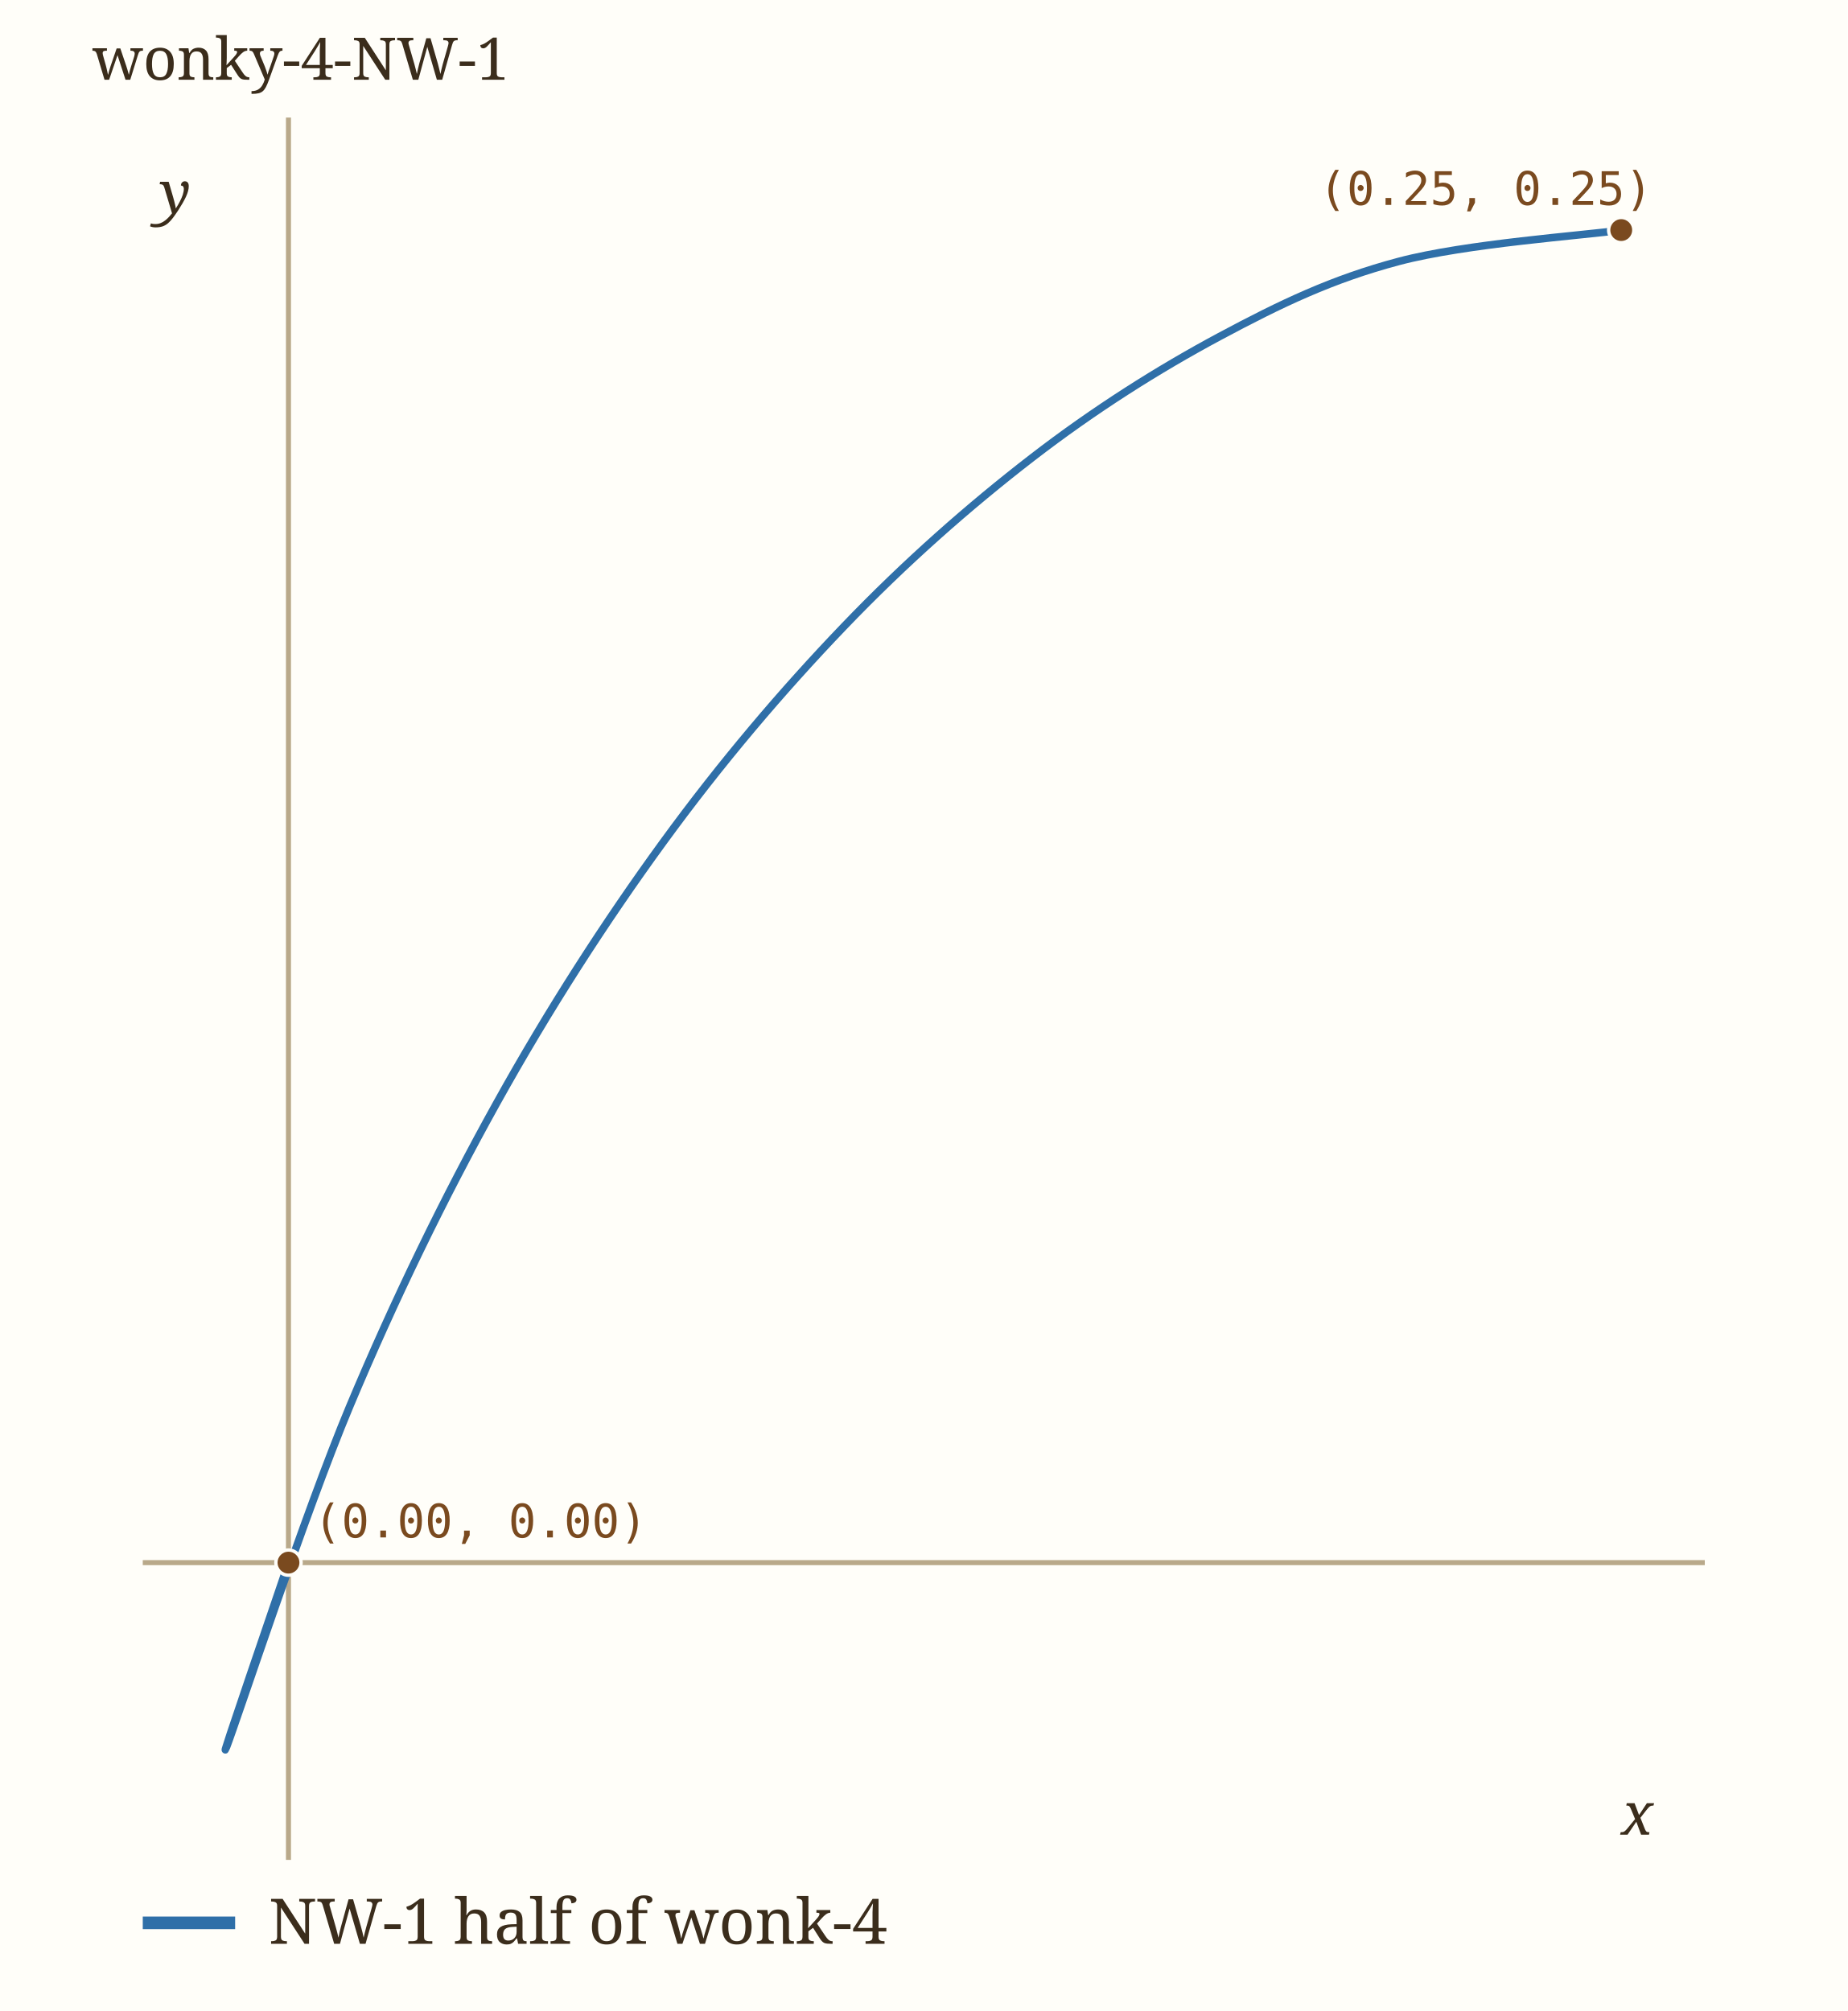
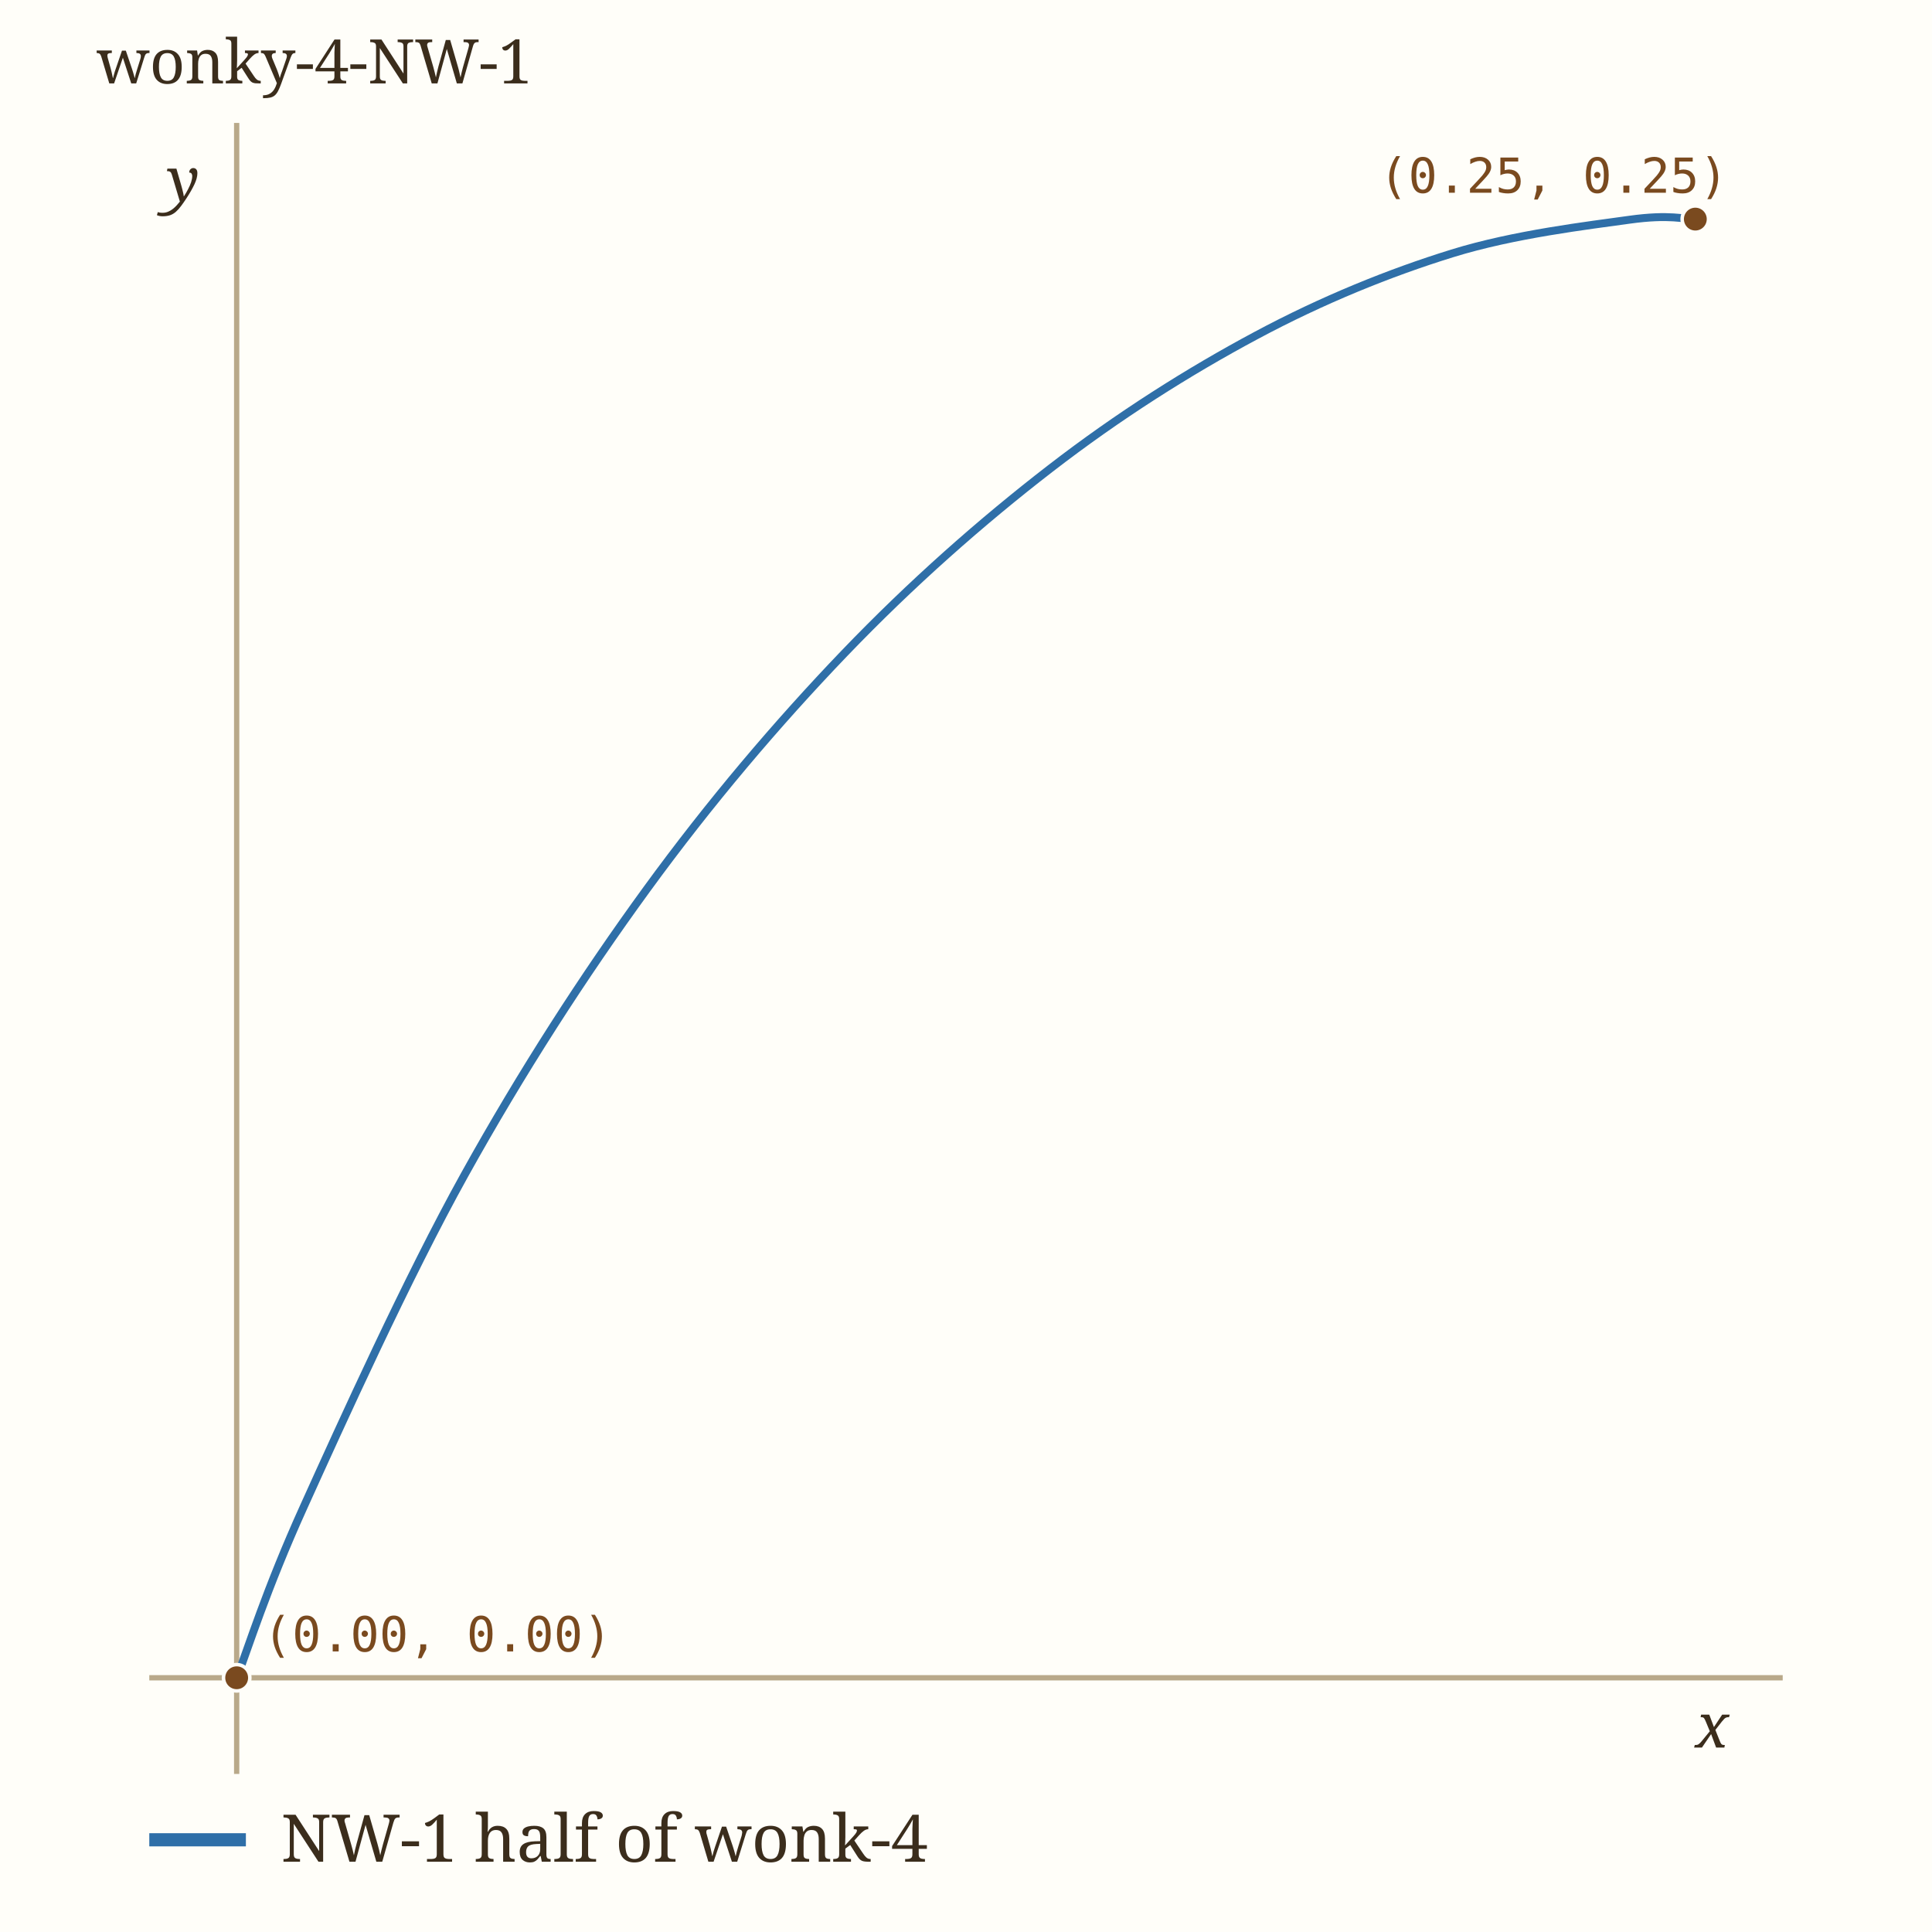
- <svg xmlns="http://www.w3.org/2000/svg" viewBox="0 0 440 479" width="440" height="479" role="img" aria-label="wonky-4-NW-1" data-panel="wonky-4-NW-1">
-   <rect x="0" y="0" width="440" height="479" fill="#fffef9" />
+ <svg xmlns="http://www.w3.org/2000/svg" viewBox="0 0 440 440" width="440" height="440" role="img" aria-label="wonky-4-NW-1" data-panel="wonky-4-NW-1">
+   <rect x="0" y="0" width="440" height="440" fill="#fffef9" />
  <clipPath id="clip-wonky-4-NW-1">
-     <rect x="34" y="28" width="372" height="415" />
+     <rect x="34" y="28" width="372" height="376" />
  </clipPath>
  <g clip-path="url(#clip-wonky-4-NW-1)">
-     <line x1="68.7" x2="68.7" y1="28" y2="443" stroke="#b9a98a" stroke-width="1.2" />
-     <line x1="34" x2="406" y1="372.2" y2="372.2" stroke="#b9a98a" stroke-width="1.2" />
-     <path d="M386.07,54.82 C377.26,56.06 349.12,58.03 333.19,62.25 C317.26,66.47 305.06,72.33 290.49,80.13 C275.92,87.93 260.67,97.54 245.75,109.06 C230.82,120.58 215.58,133.99 200.95,149.26 C186.31,164.52 171.70,181.71 157.92,200.63 C144.15,219.54 130.72,240.37 118.28,262.76 C105.84,285.15 94.03,309.38 83.30,334.95 C72.58,360.52 56.36,409.98 53.93,416.18 C51.50,422.39 66.25,379.50 68.72,372.17" fill="none" stroke="#2f6fa8" stroke-width="1.8" stroke-linecap="round" data-path="wonky-4-NW-1" />
-     <circle cx="386.1" cy="54.8" r="3" fill="#7a4a1f" stroke="#fffef9" stroke-width="0.8" />
-     <text x="314.1" y="48.8" font-family="ui-monospace, Menlo, monospace" font-size="11" fill="#7a4a1f">(0.25, 0.25)</text>
-     <circle cx="68.7" cy="372.2" r="3" fill="#7a4a1f" stroke="#fffef9" stroke-width="0.8" />
-     <text x="74.7" y="366.2" font-family="ui-monospace, Menlo, monospace" font-size="11" fill="#7a4a1f">(0.00, 0.00)</text>
+     <line x1="53.9" x2="53.9" y1="28" y2="404" stroke="#b9a98a" stroke-width="1.2" />
+     <line x1="34" x2="406" y1="382.1" y2="382.1" stroke="#b9a98a" stroke-width="1.2" />
+     <path d="M386.07,49.93 C383.58,49.95 380.34,48.75 371.11,50.04 C361.89,51.34 344.90,53.31 330.72,57.71 C316.54,62.10 301.29,68.25 286.04,76.42 C270.78,84.58 254.82,94.64 239.21,106.70 C223.59,118.76 207.64,132.80 192.32,148.77 C177.00,164.74 161.71,182.73 147.29,202.53 C132.87,222.33 118.81,244.13 105.80,267.56 C92.78,291.00 77.83,324.03 69.19,343.12 C60.54,362.20 56.47,375.58 53.93,382.07" fill="none" stroke="#2f6fa8" stroke-width="1.8" stroke-linecap="round" data-path="wonky-4-NW-1" />
+     <circle cx="386.1" cy="49.9" r="3" fill="#7a4a1f" stroke="#fffef9" stroke-width="0.8" />
+     <text x="314.1" y="43.9" font-family="ui-monospace, Menlo, monospace" font-size="11" fill="#7a4a1f">(0.25, 0.25)</text>
+     <circle cx="53.9" cy="382.1" r="3" fill="#7a4a1f" stroke="#fffef9" stroke-width="0.8" />
+     <text x="59.9" y="376.1" font-family="ui-monospace, Menlo, monospace" font-size="11" fill="#7a4a1f">(0.00, 0.00)</text>
  </g>
-   <text x="386.1" y="437.0" font-family="Georgia, serif" font-size="14" font-style="italic" fill="#3b2d1c">x</text>
-   <text x="38.0" y="50.8" font-family="Georgia, serif" font-size="14" font-style="italic" fill="#3b2d1c">y</text>
+   <text x="386.1" y="398.0" font-family="Georgia, serif" font-size="14" font-style="italic" fill="#3b2d1c">x</text>
+   <text x="38.0" y="45.9" font-family="Georgia, serif" font-size="14" font-style="italic" fill="#3b2d1c">y</text>
  <text x="22" y="19" font-family="Georgia, serif" font-size="14" fill="#3b2d1c">wonky-4-NW-1</text>
-   <line x1="34" x2="56" y1="458" y2="458" stroke="#2f6fa8" stroke-width="3" />
-   <text x="64" y="463" font-family="Georgia, serif" font-size="15" fill="#3b2d1c">NW-1 half of wonk-4</text>
+   <line x1="34" x2="56" y1="419" y2="419" stroke="#2f6fa8" stroke-width="3" />
+   <text x="64" y="424" font-family="Georgia, serif" font-size="15" fill="#3b2d1c">NW-1 half of wonk-4</text>
</svg>
